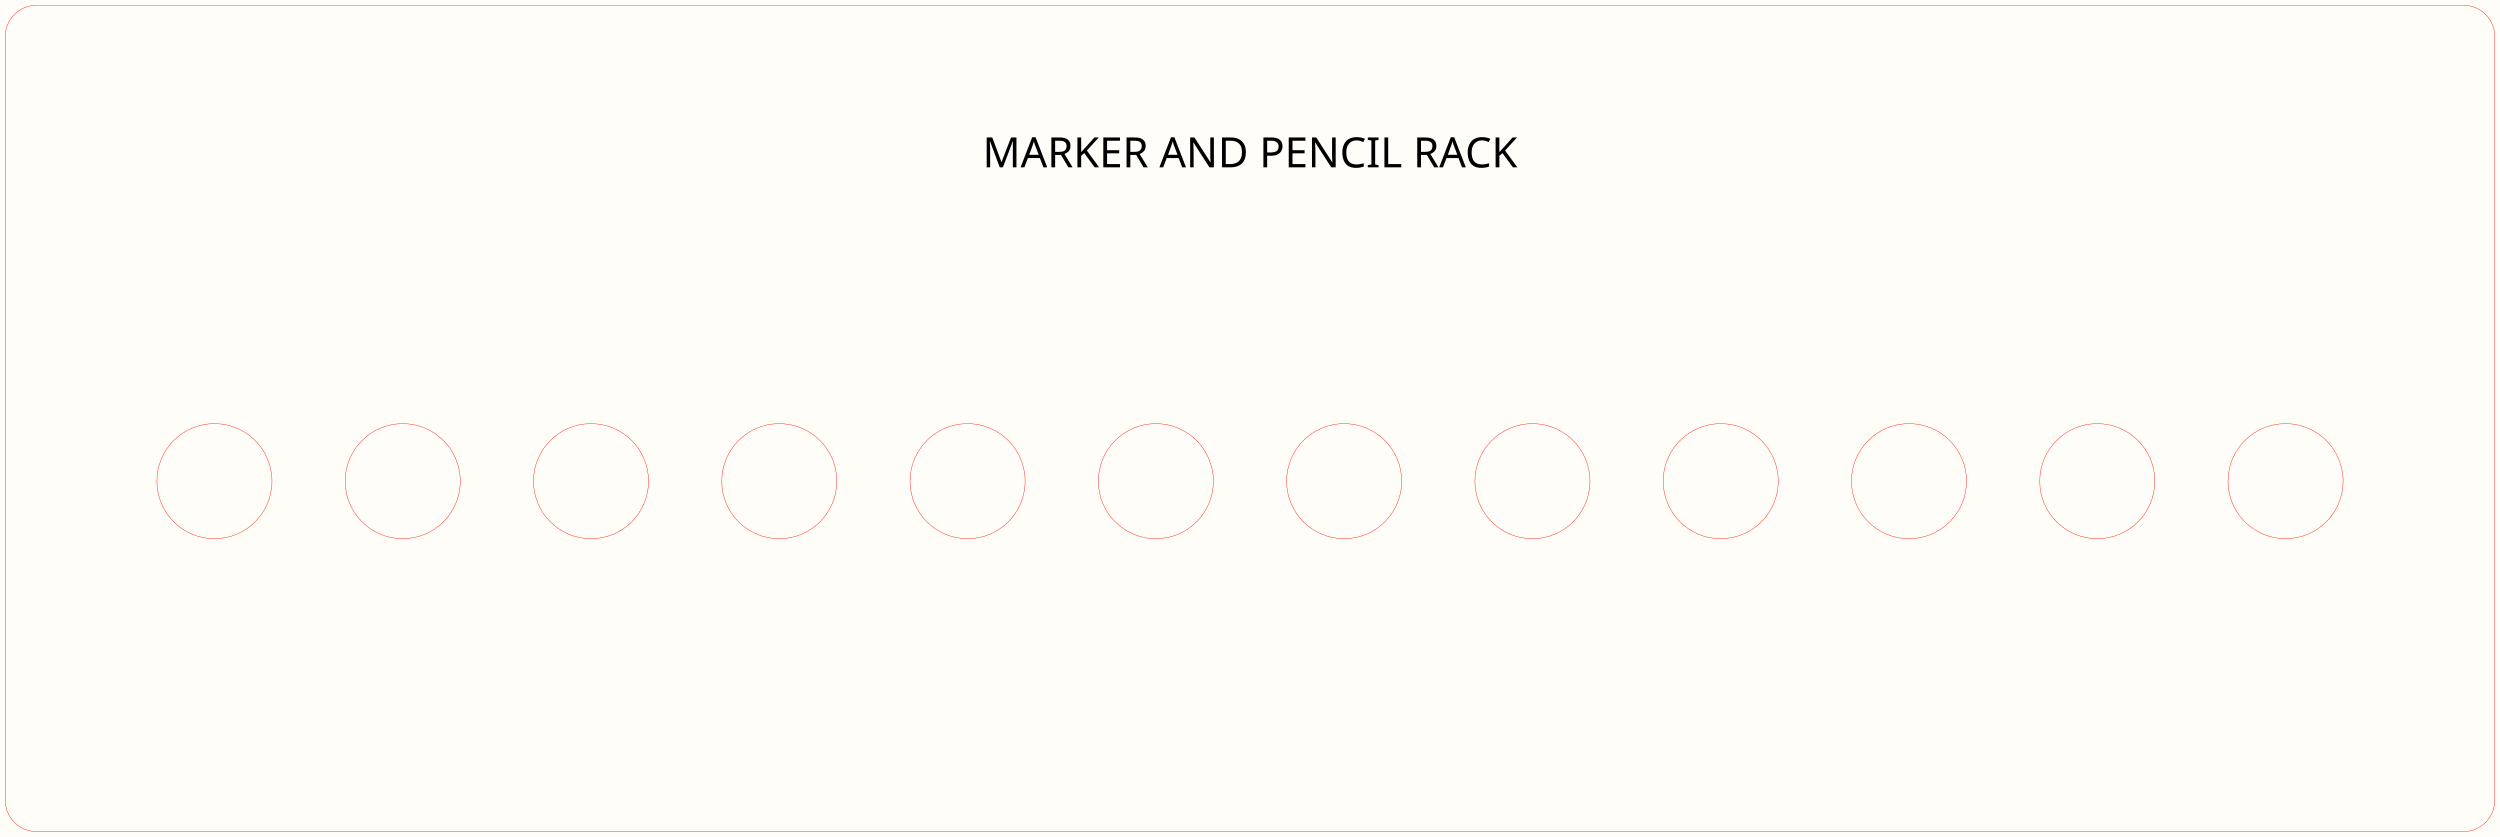
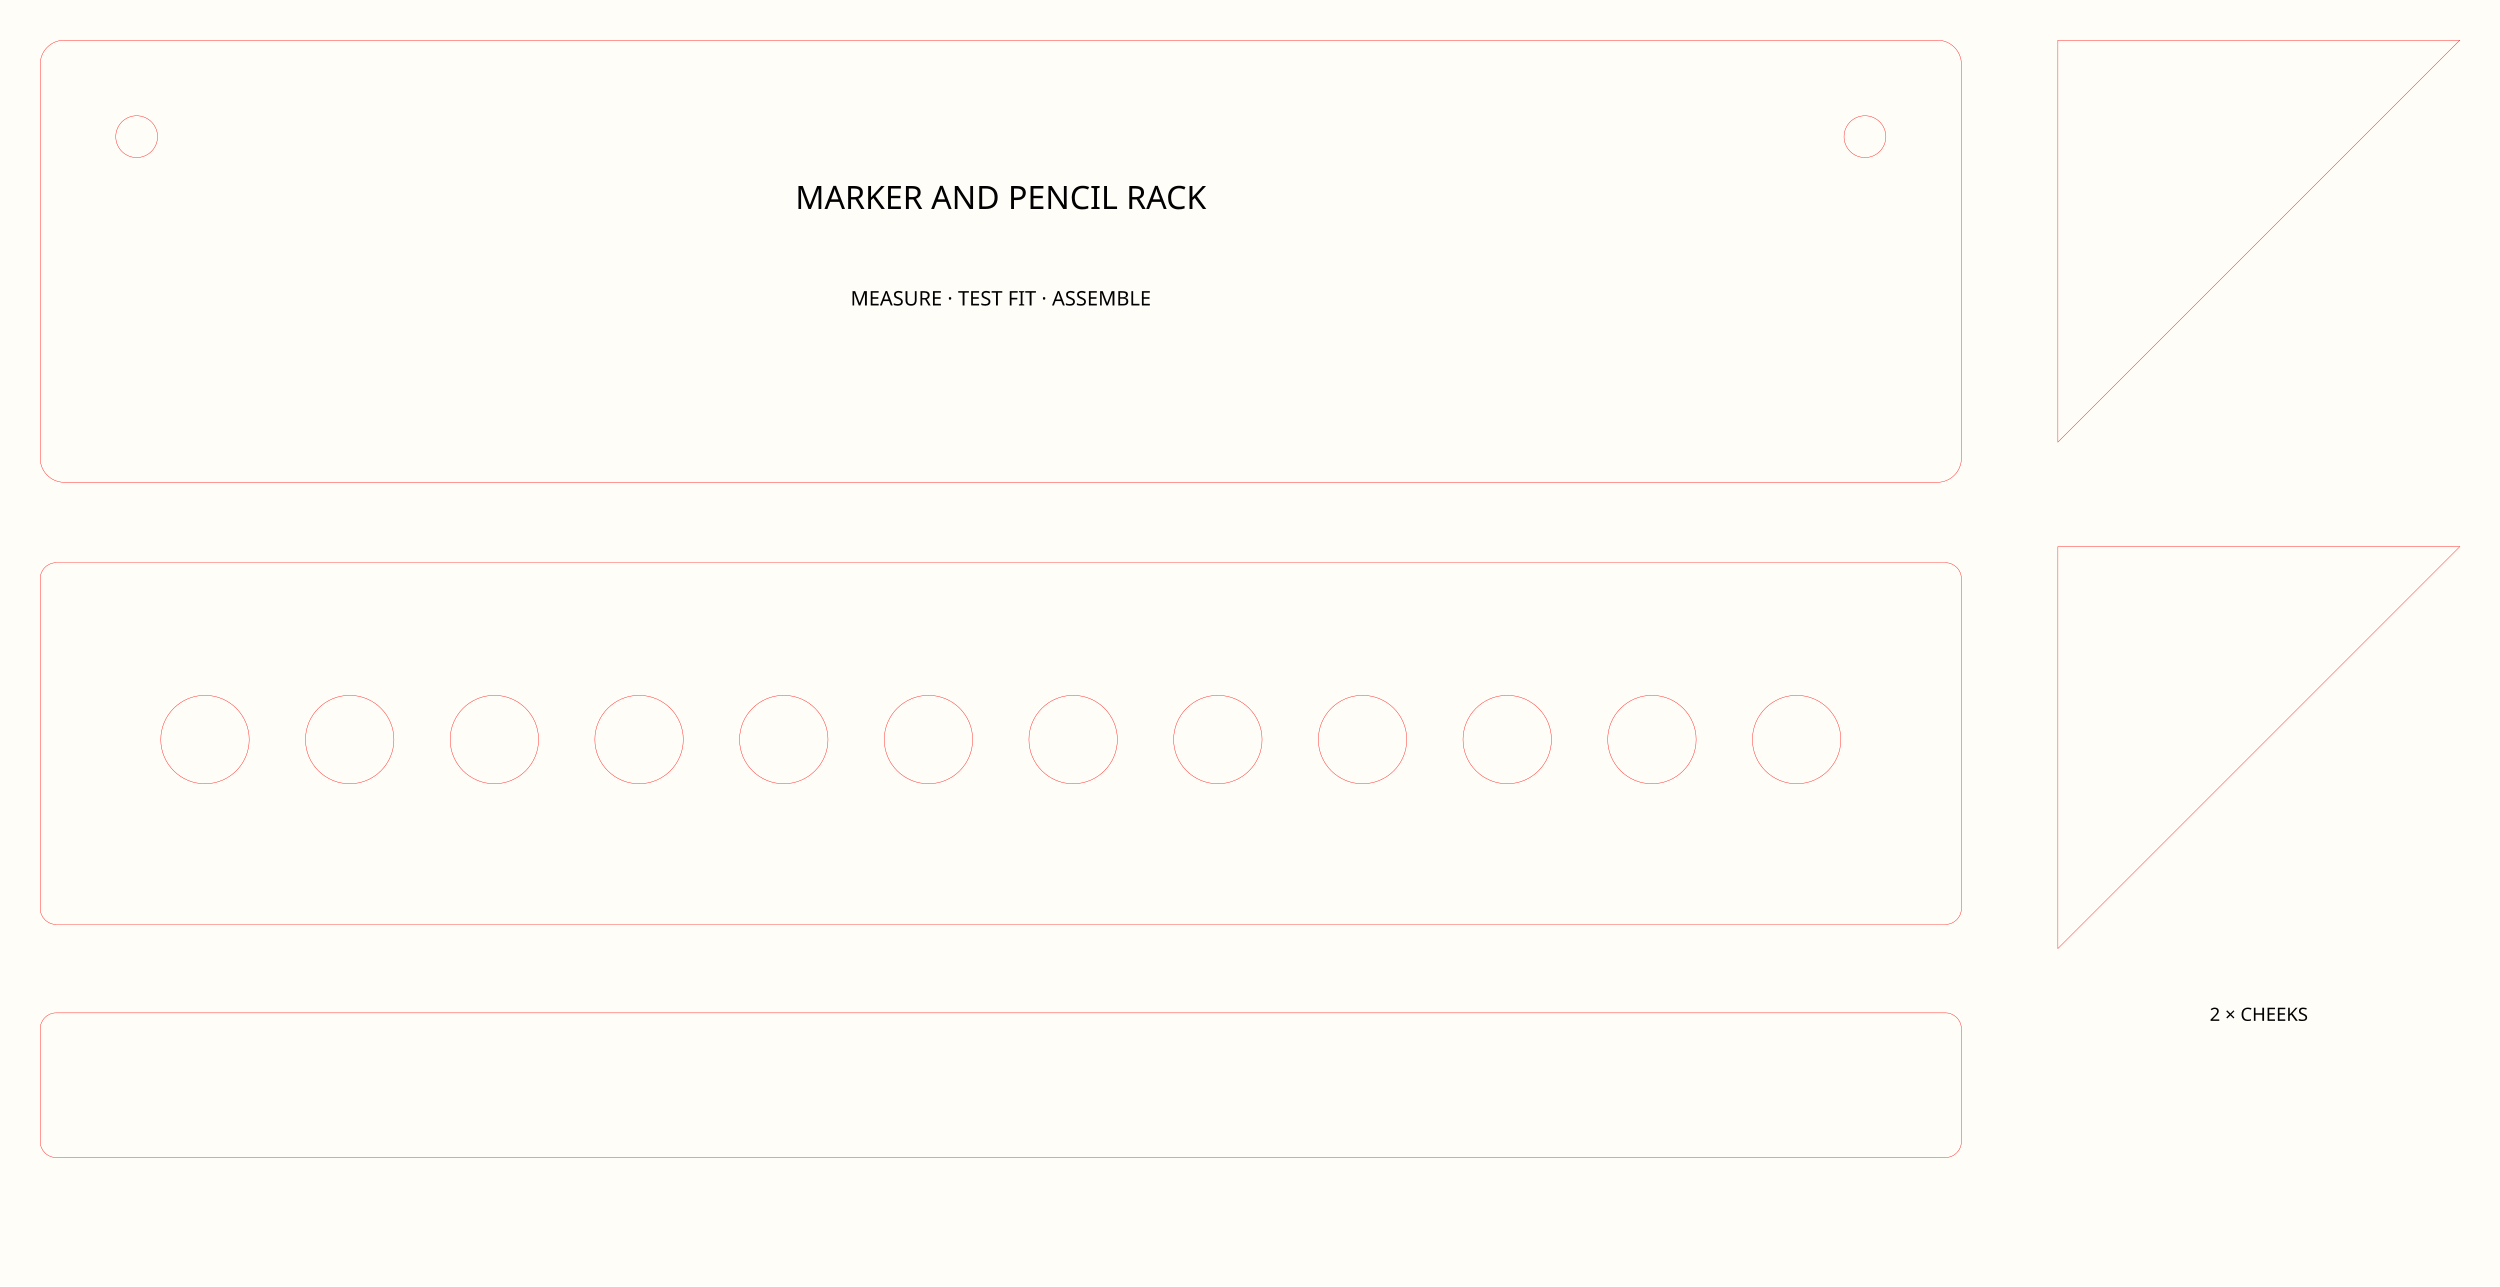
- <svg xmlns="http://www.w3.org/2000/svg" width="640" height="214.226" viewBox="0 0 239 80">
-   <rect x="0" y="0" width="239" height="80" fill="#fffdf8" />
+ <svg xmlns="http://www.w3.org/2000/svg" width="640" height="329.26" viewBox="0 0 311 160">
+   <rect x="0" y="0" width="311" height="160" fill="#fffdf8" />
  <g id="cut" aria-label="CUT">
-     <rect x="0.5" y="0.5" width="238" height="79" rx="3" ry="3" fill="none" stroke="#ff0000" stroke-width="0.1" vector-effect="non-scaling-stroke" data-operation="CUT" data-closed="true" />
-     <circle cx="20.5" cy="46" r="5.5" fill="none" stroke="#ff0000" stroke-width="0.1" vector-effect="non-scaling-stroke" data-operation="CUT" data-closed="true" />
-     <circle cx="38.5" cy="46" r="5.5" fill="none" stroke="#ff0000" stroke-width="0.1" vector-effect="non-scaling-stroke" data-operation="CUT" data-closed="true" />
-     <circle cx="56.5" cy="46" r="5.5" fill="none" stroke="#ff0000" stroke-width="0.1" vector-effect="non-scaling-stroke" data-operation="CUT" data-closed="true" />
-     <circle cx="74.5" cy="46" r="5.5" fill="none" stroke="#ff0000" stroke-width="0.1" vector-effect="non-scaling-stroke" data-operation="CUT" data-closed="true" />
-     <circle cx="92.5" cy="46" r="5.5" fill="none" stroke="#ff0000" stroke-width="0.1" vector-effect="non-scaling-stroke" data-operation="CUT" data-closed="true" />
-     <circle cx="110.5" cy="46" r="5.5" fill="none" stroke="#ff0000" stroke-width="0.1" vector-effect="non-scaling-stroke" data-operation="CUT" data-closed="true" />
-     <circle cx="128.5" cy="46" r="5.5" fill="none" stroke="#ff0000" stroke-width="0.1" vector-effect="non-scaling-stroke" data-operation="CUT" data-closed="true" />
-     <circle cx="146.5" cy="46" r="5.5" fill="none" stroke="#ff0000" stroke-width="0.1" vector-effect="non-scaling-stroke" data-operation="CUT" data-closed="true" />
-     <circle cx="164.5" cy="46" r="5.5" fill="none" stroke="#ff0000" stroke-width="0.1" vector-effect="non-scaling-stroke" data-operation="CUT" data-closed="true" />
-     <circle cx="182.5" cy="46" r="5.5" fill="none" stroke="#ff0000" stroke-width="0.1" vector-effect="non-scaling-stroke" data-operation="CUT" data-closed="true" />
-     <circle cx="200.5" cy="46" r="5.5" fill="none" stroke="#ff0000" stroke-width="0.1" vector-effect="non-scaling-stroke" data-operation="CUT" data-closed="true" />
-     <circle cx="218.5" cy="46" r="5.5" fill="none" stroke="#ff0000" stroke-width="0.1" vector-effect="non-scaling-stroke" data-operation="CUT" data-closed="true" />
+     <rect x="5" y="5" width="239" height="55" rx="3" ry="3" fill="none" stroke="#ff0000" stroke-width="0.1" vector-effect="non-scaling-stroke" data-operation="CUT" data-closed="true" />
+     <circle cx="17" cy="17" r="2.6" fill="none" stroke="#ff0000" stroke-width="0.1" vector-effect="non-scaling-stroke" data-operation="CUT" data-closed="true" />
+     <circle cx="232" cy="17" r="2.6" fill="none" stroke="#ff0000" stroke-width="0.1" vector-effect="non-scaling-stroke" data-operation="CUT" data-closed="true" />
+     <rect x="5" y="70" width="239" height="45" rx="2" ry="2" fill="none" stroke="#ff0000" stroke-width="0.1" vector-effect="non-scaling-stroke" data-operation="CUT" data-closed="true" />
+     <rect x="5" y="126" width="239" height="18" rx="2" ry="2" fill="none" stroke="#ff0000" stroke-width="0.1" vector-effect="non-scaling-stroke" data-operation="CUT" data-closed="true" />
+     <polygon points="256,5 306,5 256,55" fill="none" stroke="#ff0000" stroke-width="0.1" vector-effect="non-scaling-stroke" data-operation="CUT" data-closed="true" />
+     <polygon points="256,68 306,68 256,118" fill="none" stroke="#ff0000" stroke-width="0.1" vector-effect="non-scaling-stroke" data-operation="CUT" data-closed="true" />
+     <circle cx="25.5" cy="92" r="5.5" fill="none" stroke="#ff0000" stroke-width="0.1" vector-effect="non-scaling-stroke" data-operation="CUT" data-closed="true" />
+     <circle cx="43.5" cy="92" r="5.5" fill="none" stroke="#ff0000" stroke-width="0.1" vector-effect="non-scaling-stroke" data-operation="CUT" data-closed="true" />
+     <circle cx="61.5" cy="92" r="5.5" fill="none" stroke="#ff0000" stroke-width="0.1" vector-effect="non-scaling-stroke" data-operation="CUT" data-closed="true" />
+     <circle cx="79.5" cy="92" r="5.5" fill="none" stroke="#ff0000" stroke-width="0.1" vector-effect="non-scaling-stroke" data-operation="CUT" data-closed="true" />
+     <circle cx="97.5" cy="92" r="5.5" fill="none" stroke="#ff0000" stroke-width="0.1" vector-effect="non-scaling-stroke" data-operation="CUT" data-closed="true" />
+     <circle cx="115.5" cy="92" r="5.5" fill="none" stroke="#ff0000" stroke-width="0.1" vector-effect="non-scaling-stroke" data-operation="CUT" data-closed="true" />
+     <circle cx="133.5" cy="92" r="5.5" fill="none" stroke="#ff0000" stroke-width="0.1" vector-effect="non-scaling-stroke" data-operation="CUT" data-closed="true" />
+     <circle cx="151.5" cy="92" r="5.5" fill="none" stroke="#ff0000" stroke-width="0.1" vector-effect="non-scaling-stroke" data-operation="CUT" data-closed="true" />
+     <circle cx="169.5" cy="92" r="5.5" fill="none" stroke="#ff0000" stroke-width="0.1" vector-effect="non-scaling-stroke" data-operation="CUT" data-closed="true" />
+     <circle cx="187.5" cy="92" r="5.5" fill="none" stroke="#ff0000" stroke-width="0.1" vector-effect="non-scaling-stroke" data-operation="CUT" data-closed="true" />
+     <circle cx="205.5" cy="92" r="5.5" fill="none" stroke="#ff0000" stroke-width="0.1" vector-effect="non-scaling-stroke" data-operation="CUT" data-closed="true" />
+     <circle cx="223.5" cy="92" r="5.5" fill="none" stroke="#ff0000" stroke-width="0.1" vector-effect="non-scaling-stroke" data-operation="CUT" data-closed="true" />
  </g>
  <g id="engrave" aria-label="ENGRAVE">
-     <text x="119.5" y="16" font-family="sans-serif" font-size="4" text-anchor="middle" fill="#000000" stroke="none" data-operation="ENGRAVE">MARKER AND PENCIL RACK</text>
+     <text x="124.5" y="26" font-family="sans-serif" font-size="4" text-anchor="middle" fill="#000000" stroke="none" data-operation="ENGRAVE">MARKER AND PENCIL RACK</text>
+     <text x="124.5" y="38" font-family="sans-serif" font-size="2.5" text-anchor="middle" fill="#000000" stroke="none" data-operation="ENGRAVE">MEASURE · TEST FIT · ASSEMBLE</text>
+     <text x="281" y="127" font-family="sans-serif" font-size="2.3" text-anchor="middle" fill="#000000" stroke="none" data-operation="ENGRAVE">2 × CHEEKS</text>
  </g>
</svg>
